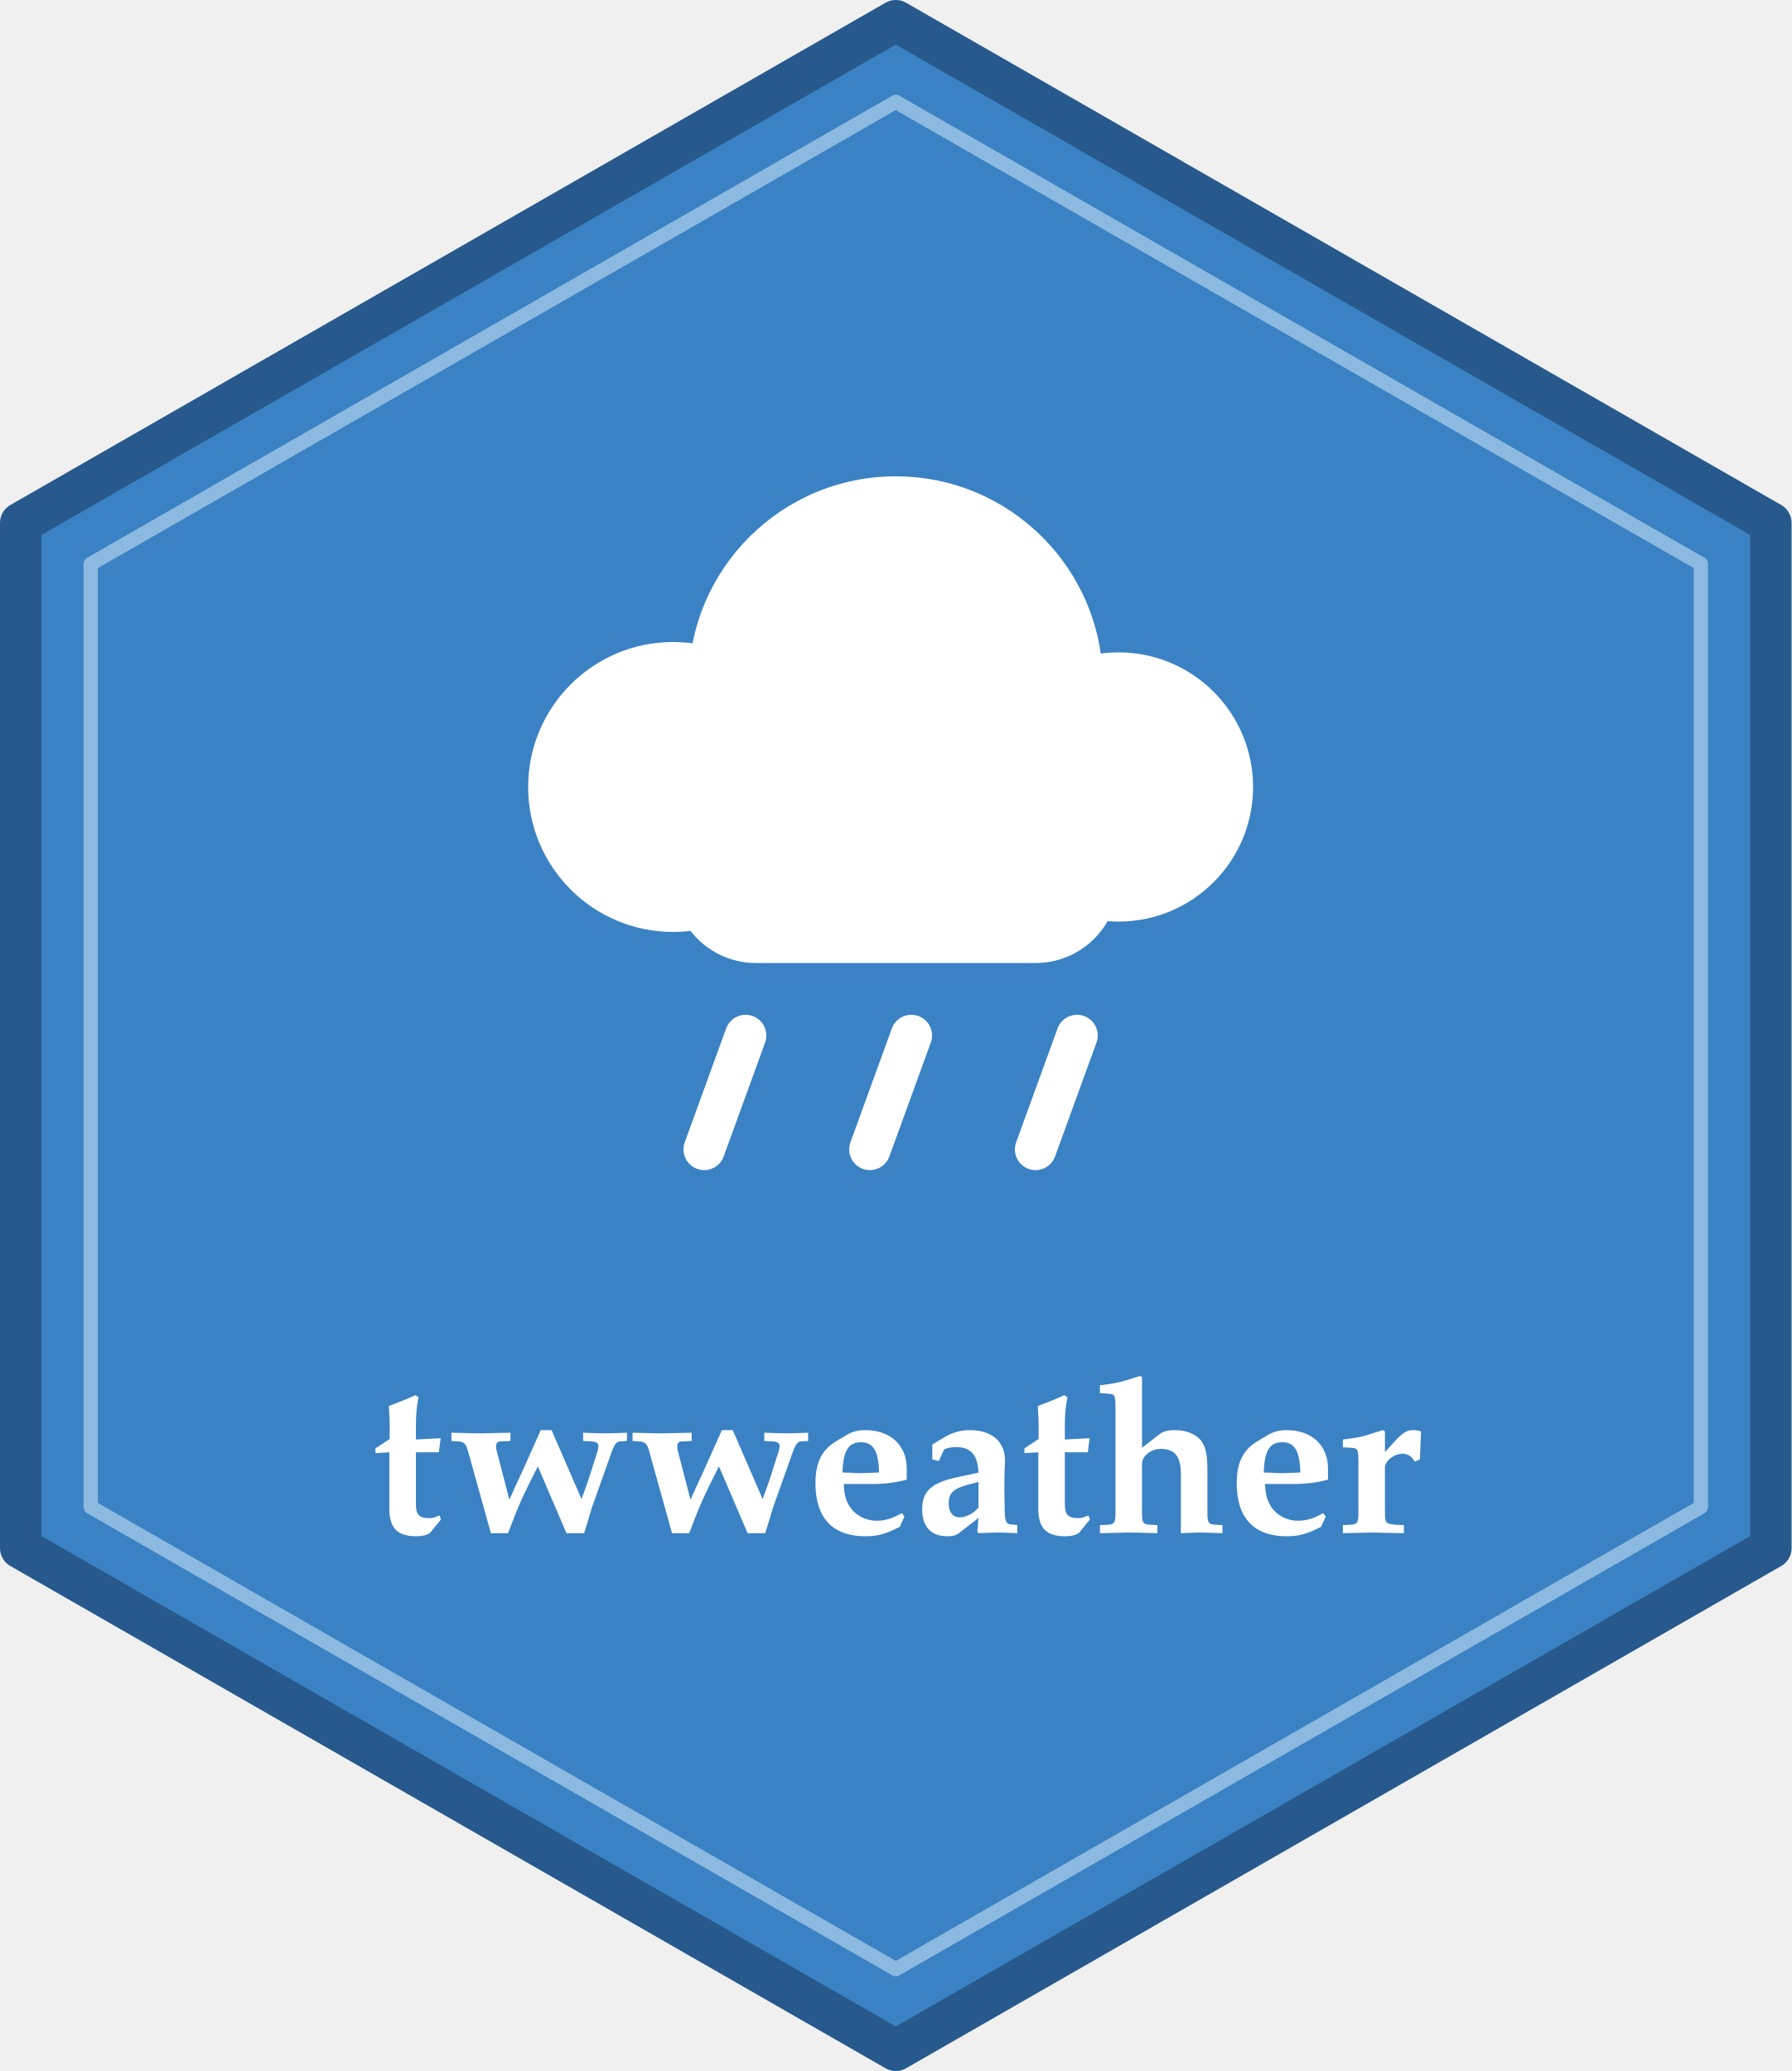
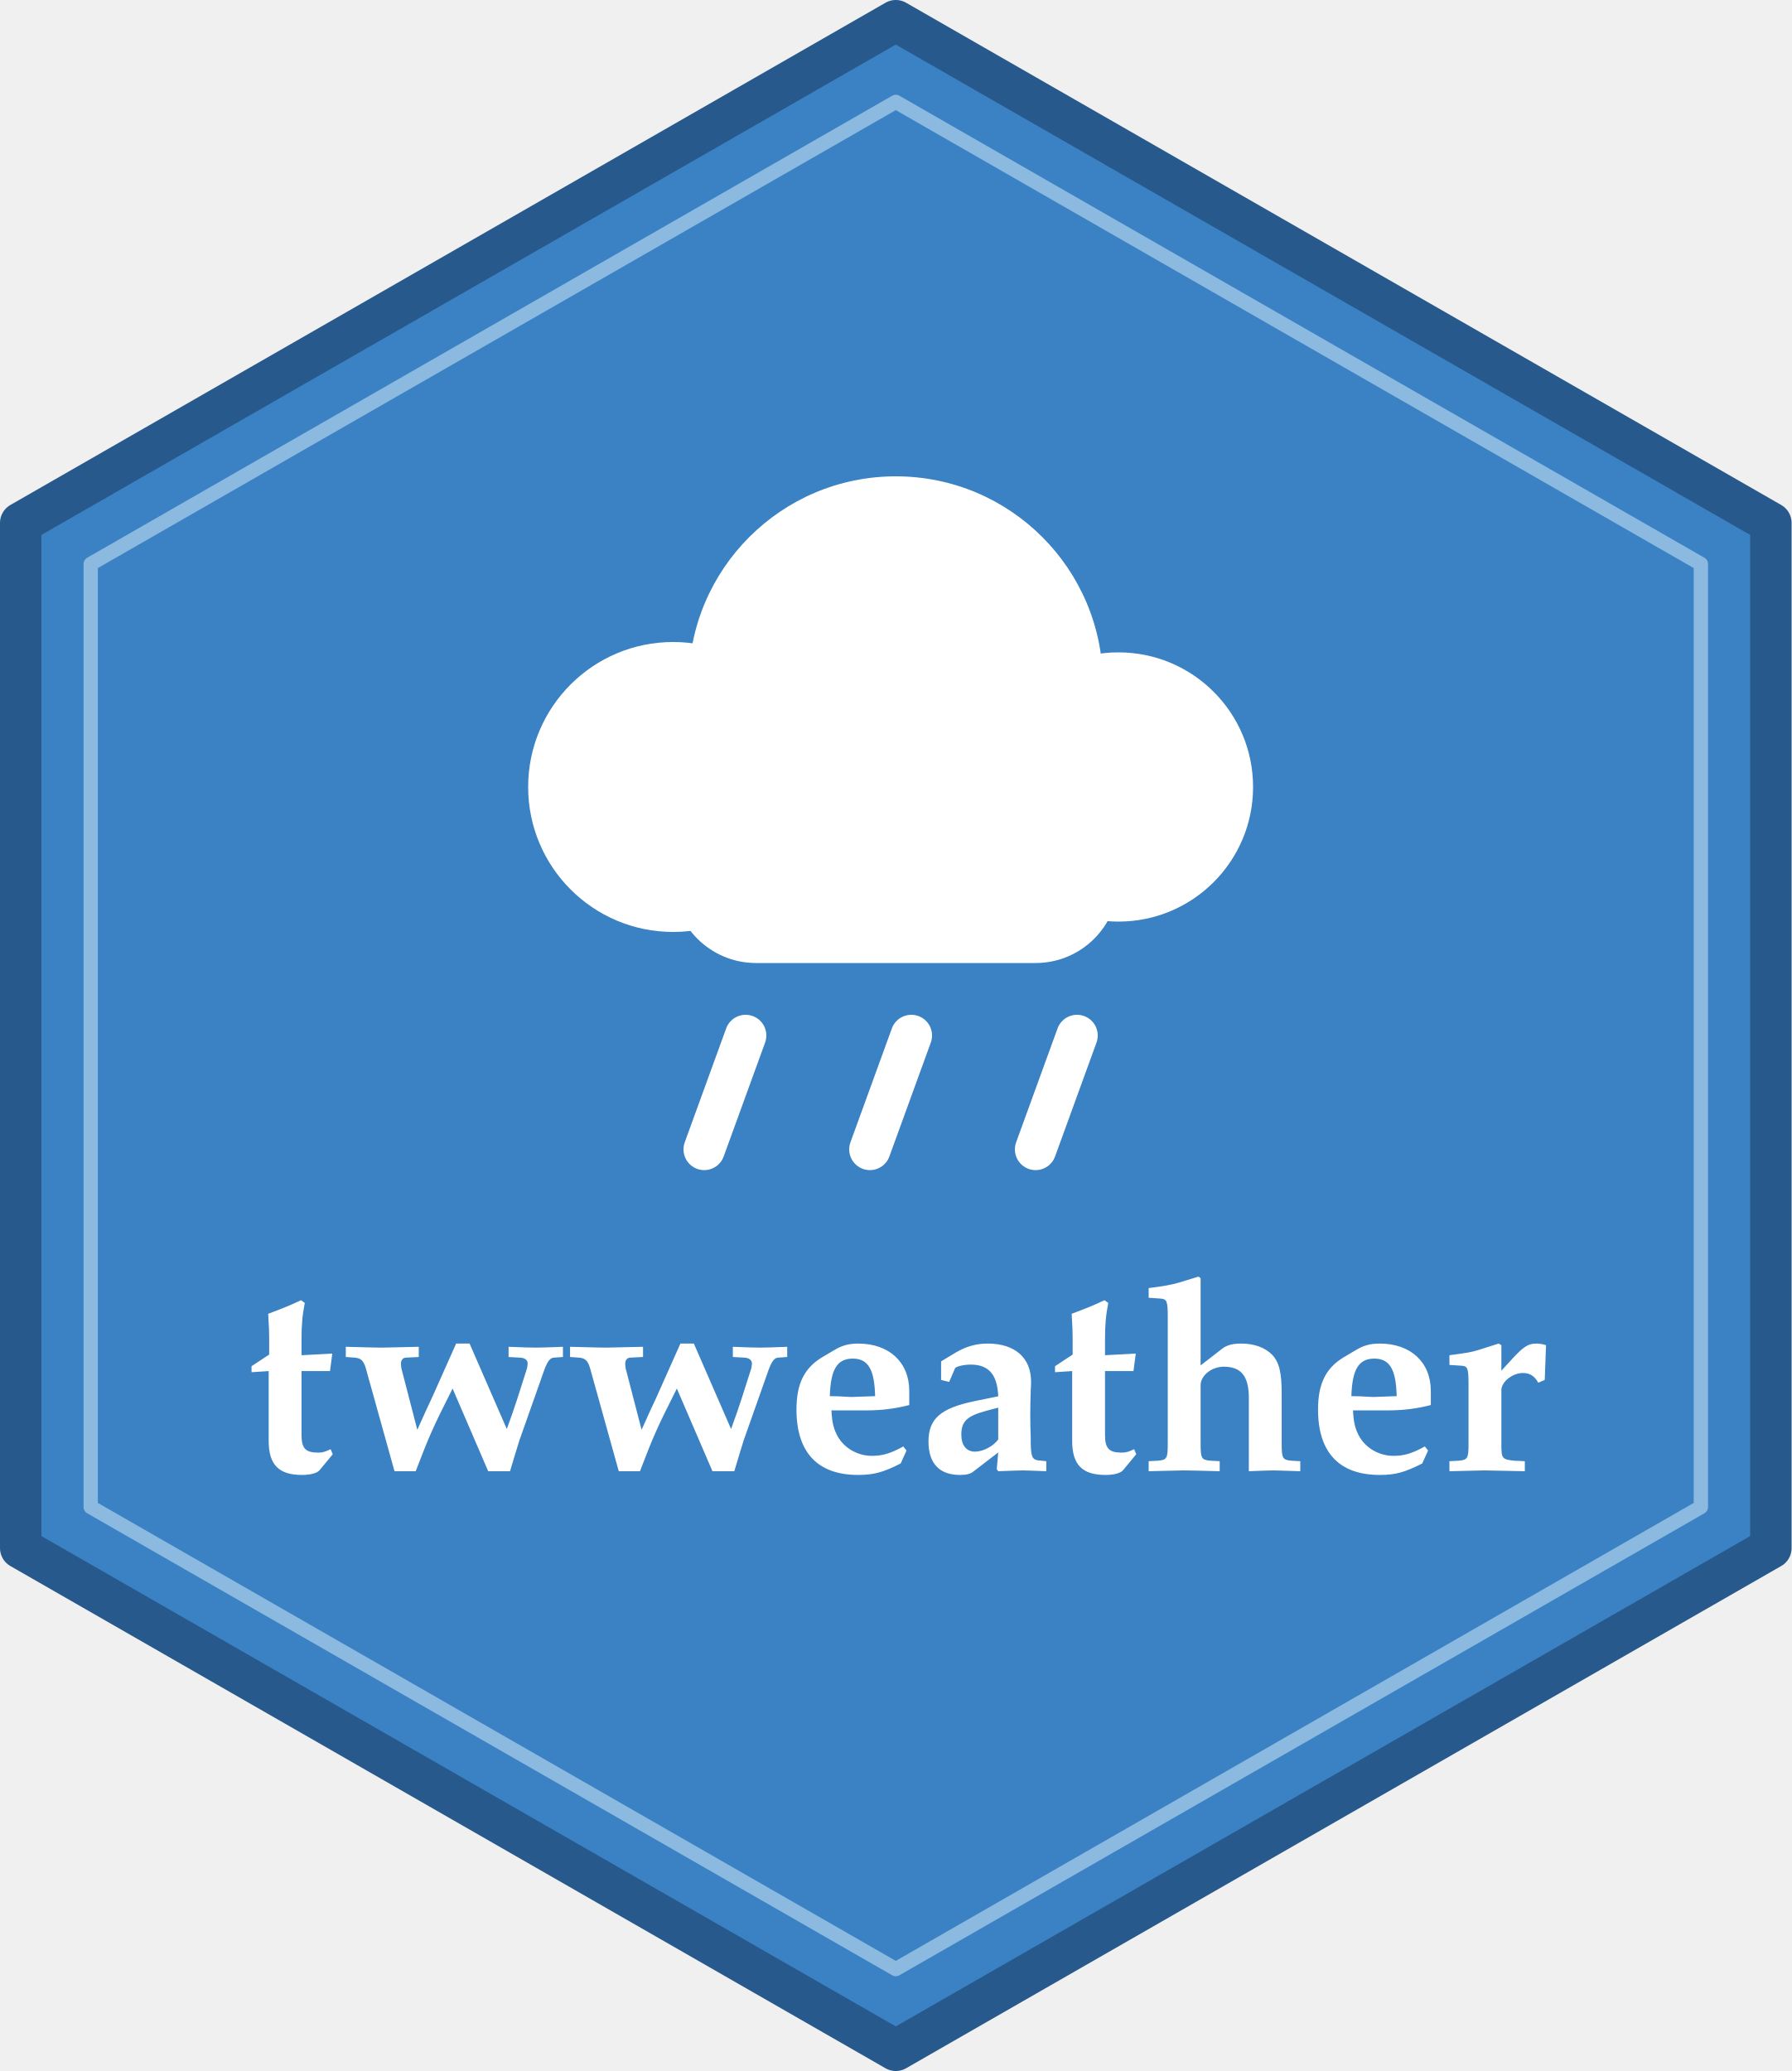
<svg xmlns="http://www.w3.org/2000/svg" viewBox="0 0 173 200" role="img" aria-label="twweather package hex badge">
  <path d="M86.5 2 L171 50.5 V149.5 L86.5 198 L2 149.5 V50.5 Z" fill="#3a82c4" stroke="#27598c" stroke-width="4" stroke-linejoin="round" />
  <path d="M86.5 2 L171 50.5 V149.5 L86.5 198 L2 149.5 V50.5 Z" fill="none" stroke="#cfe6f7" stroke-width="1.5" stroke-linejoin="round" opacity="0.55" transform="translate(86.5,100) scale(0.92) translate(-86.5,-100)" />
  <g fill="#ffffff">
    <circle cx="86.5" cy="66" r="20" />
    <circle cx="65" cy="76" r="14" />
    <circle cx="108" cy="76" r="13" />
    <rect x="65" y="76" width="43" height="17" rx="8" />
  </g>
  <g stroke="#ffffff" stroke-width="4" stroke-linecap="round">
    <line x1="72" y1="100" x2="68" y2="111" />
    <line x1="88" y1="100" x2="84" y2="111" />
    <line x1="104" y1="100" x2="100" y2="111" />
  </g>
-   <text x="86.5" y="148" text-anchor="middle" font-family="Palatino, 'Palatino Linotype', 'Book Antiqua', Georgia, serif" font-weight="bold" font-size="21" fill="#ffffff">twweather</text>
+   <text x="86.5" y="142" text-anchor="middle" font-family="Palatino, 'Palatino Linotype', 'Book Antiqua', Georgia, serif" font-weight="bold" font-size="26" fill="#ffffff">twweather</text>
</svg>
